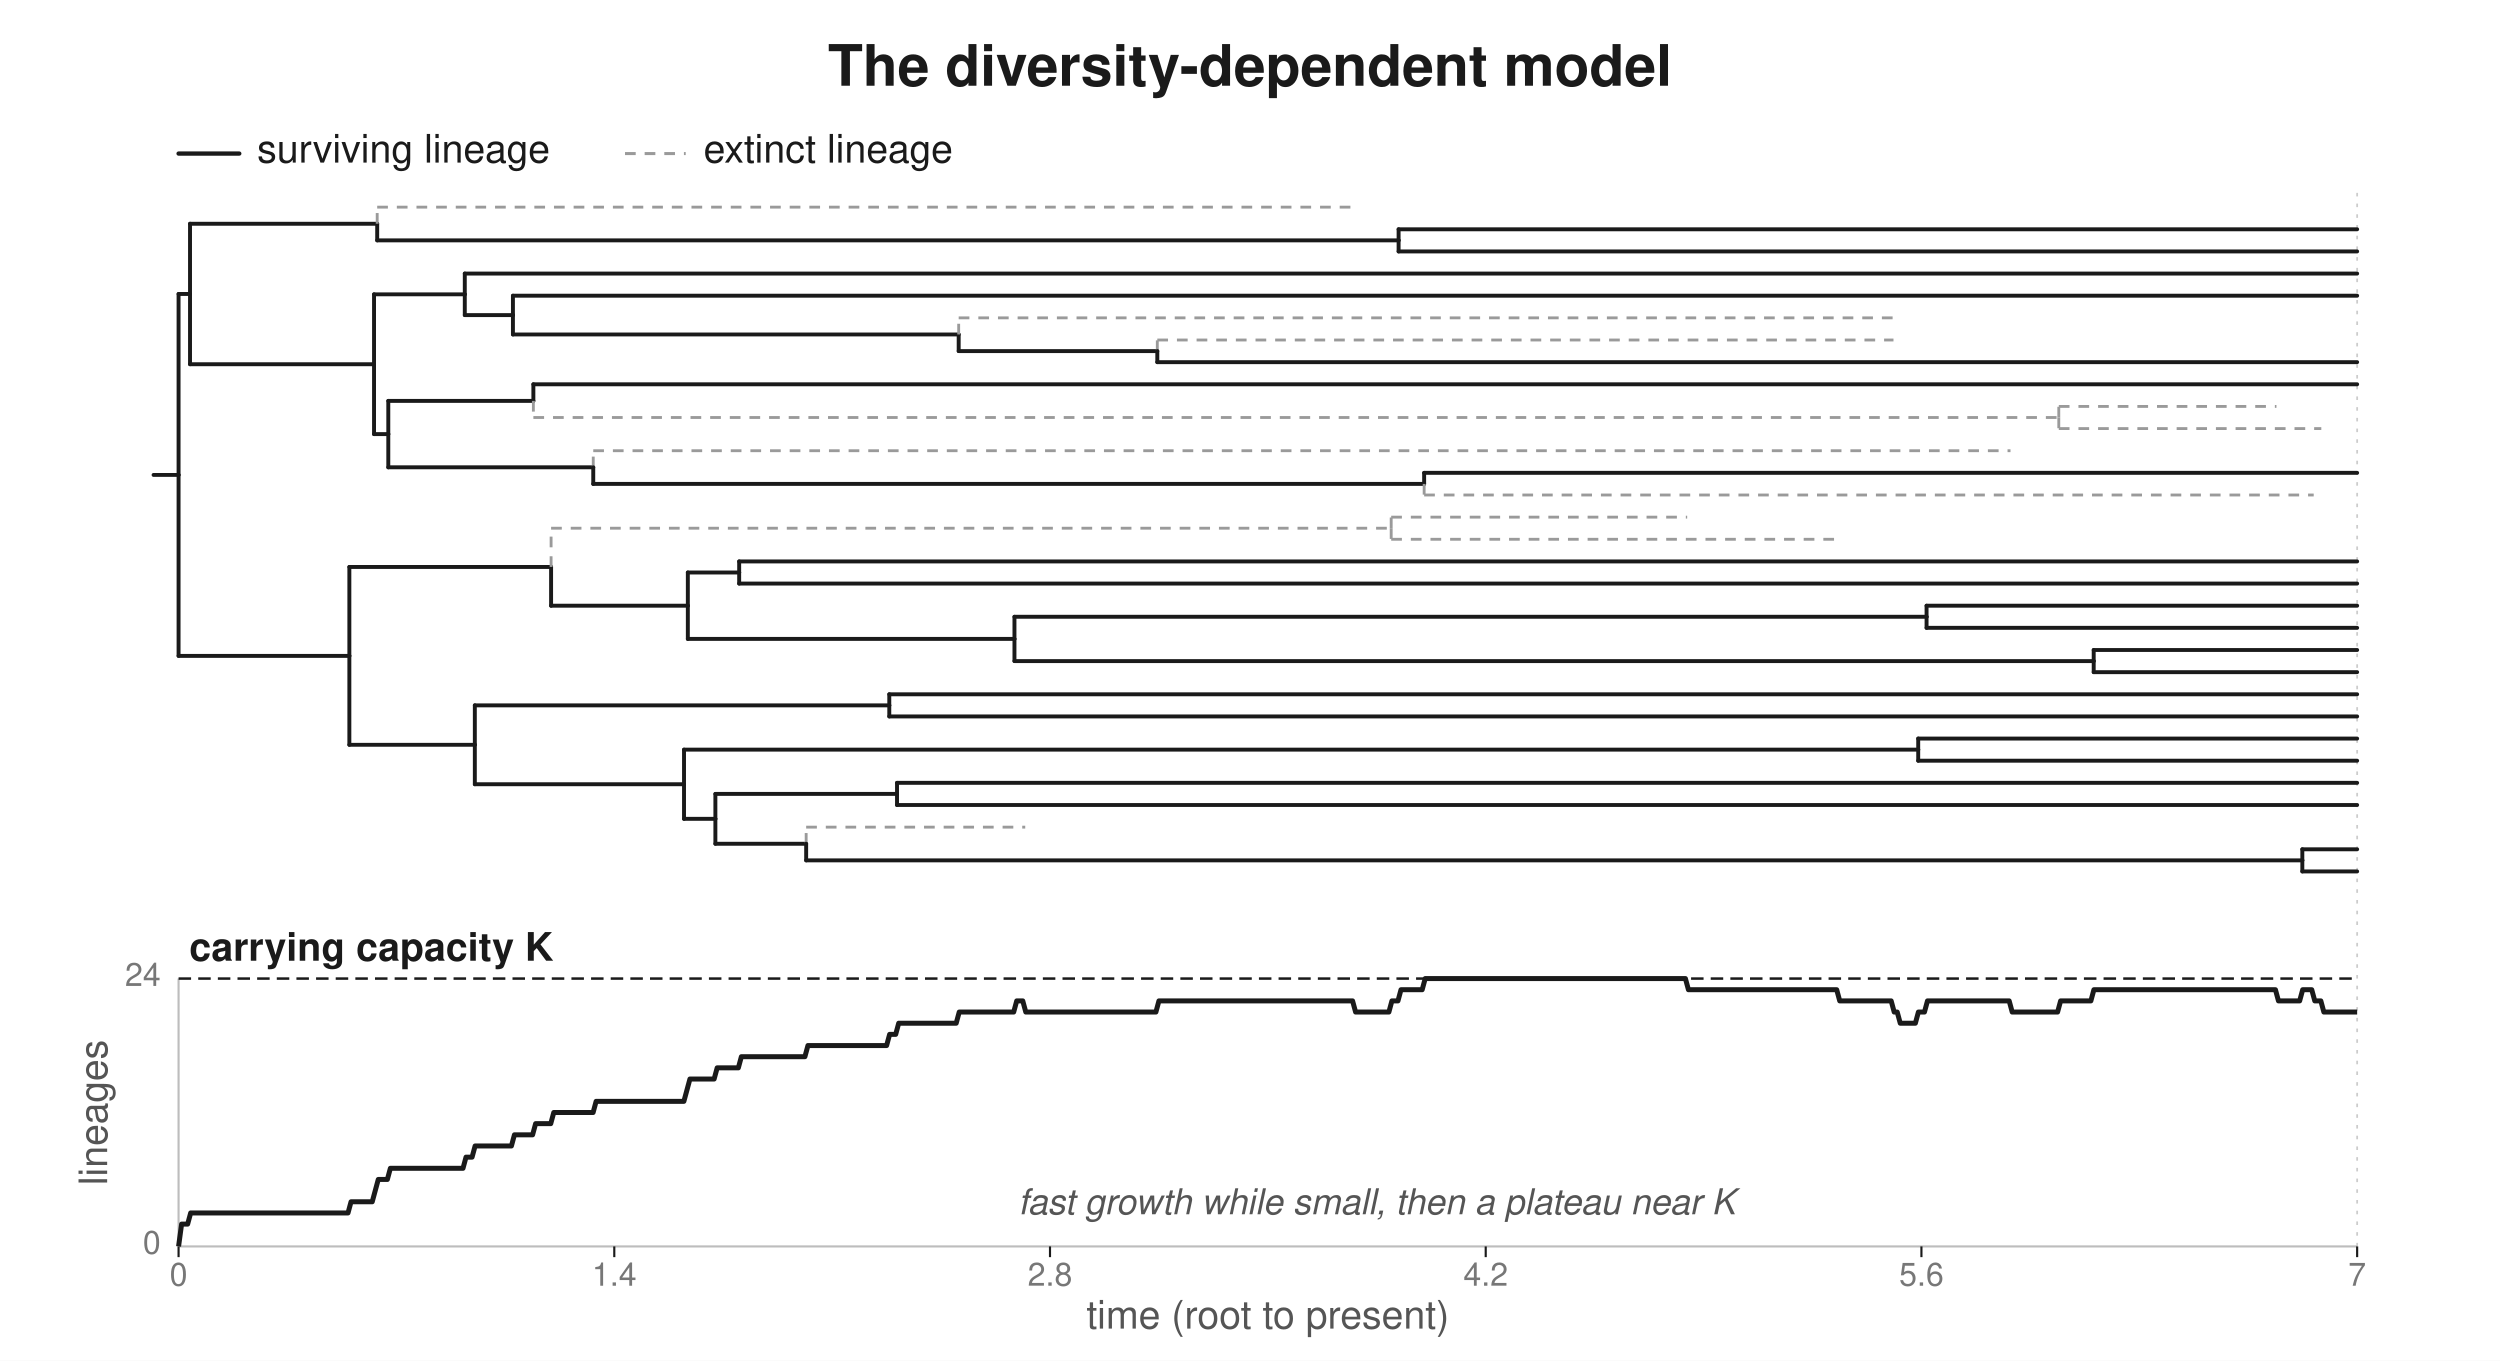
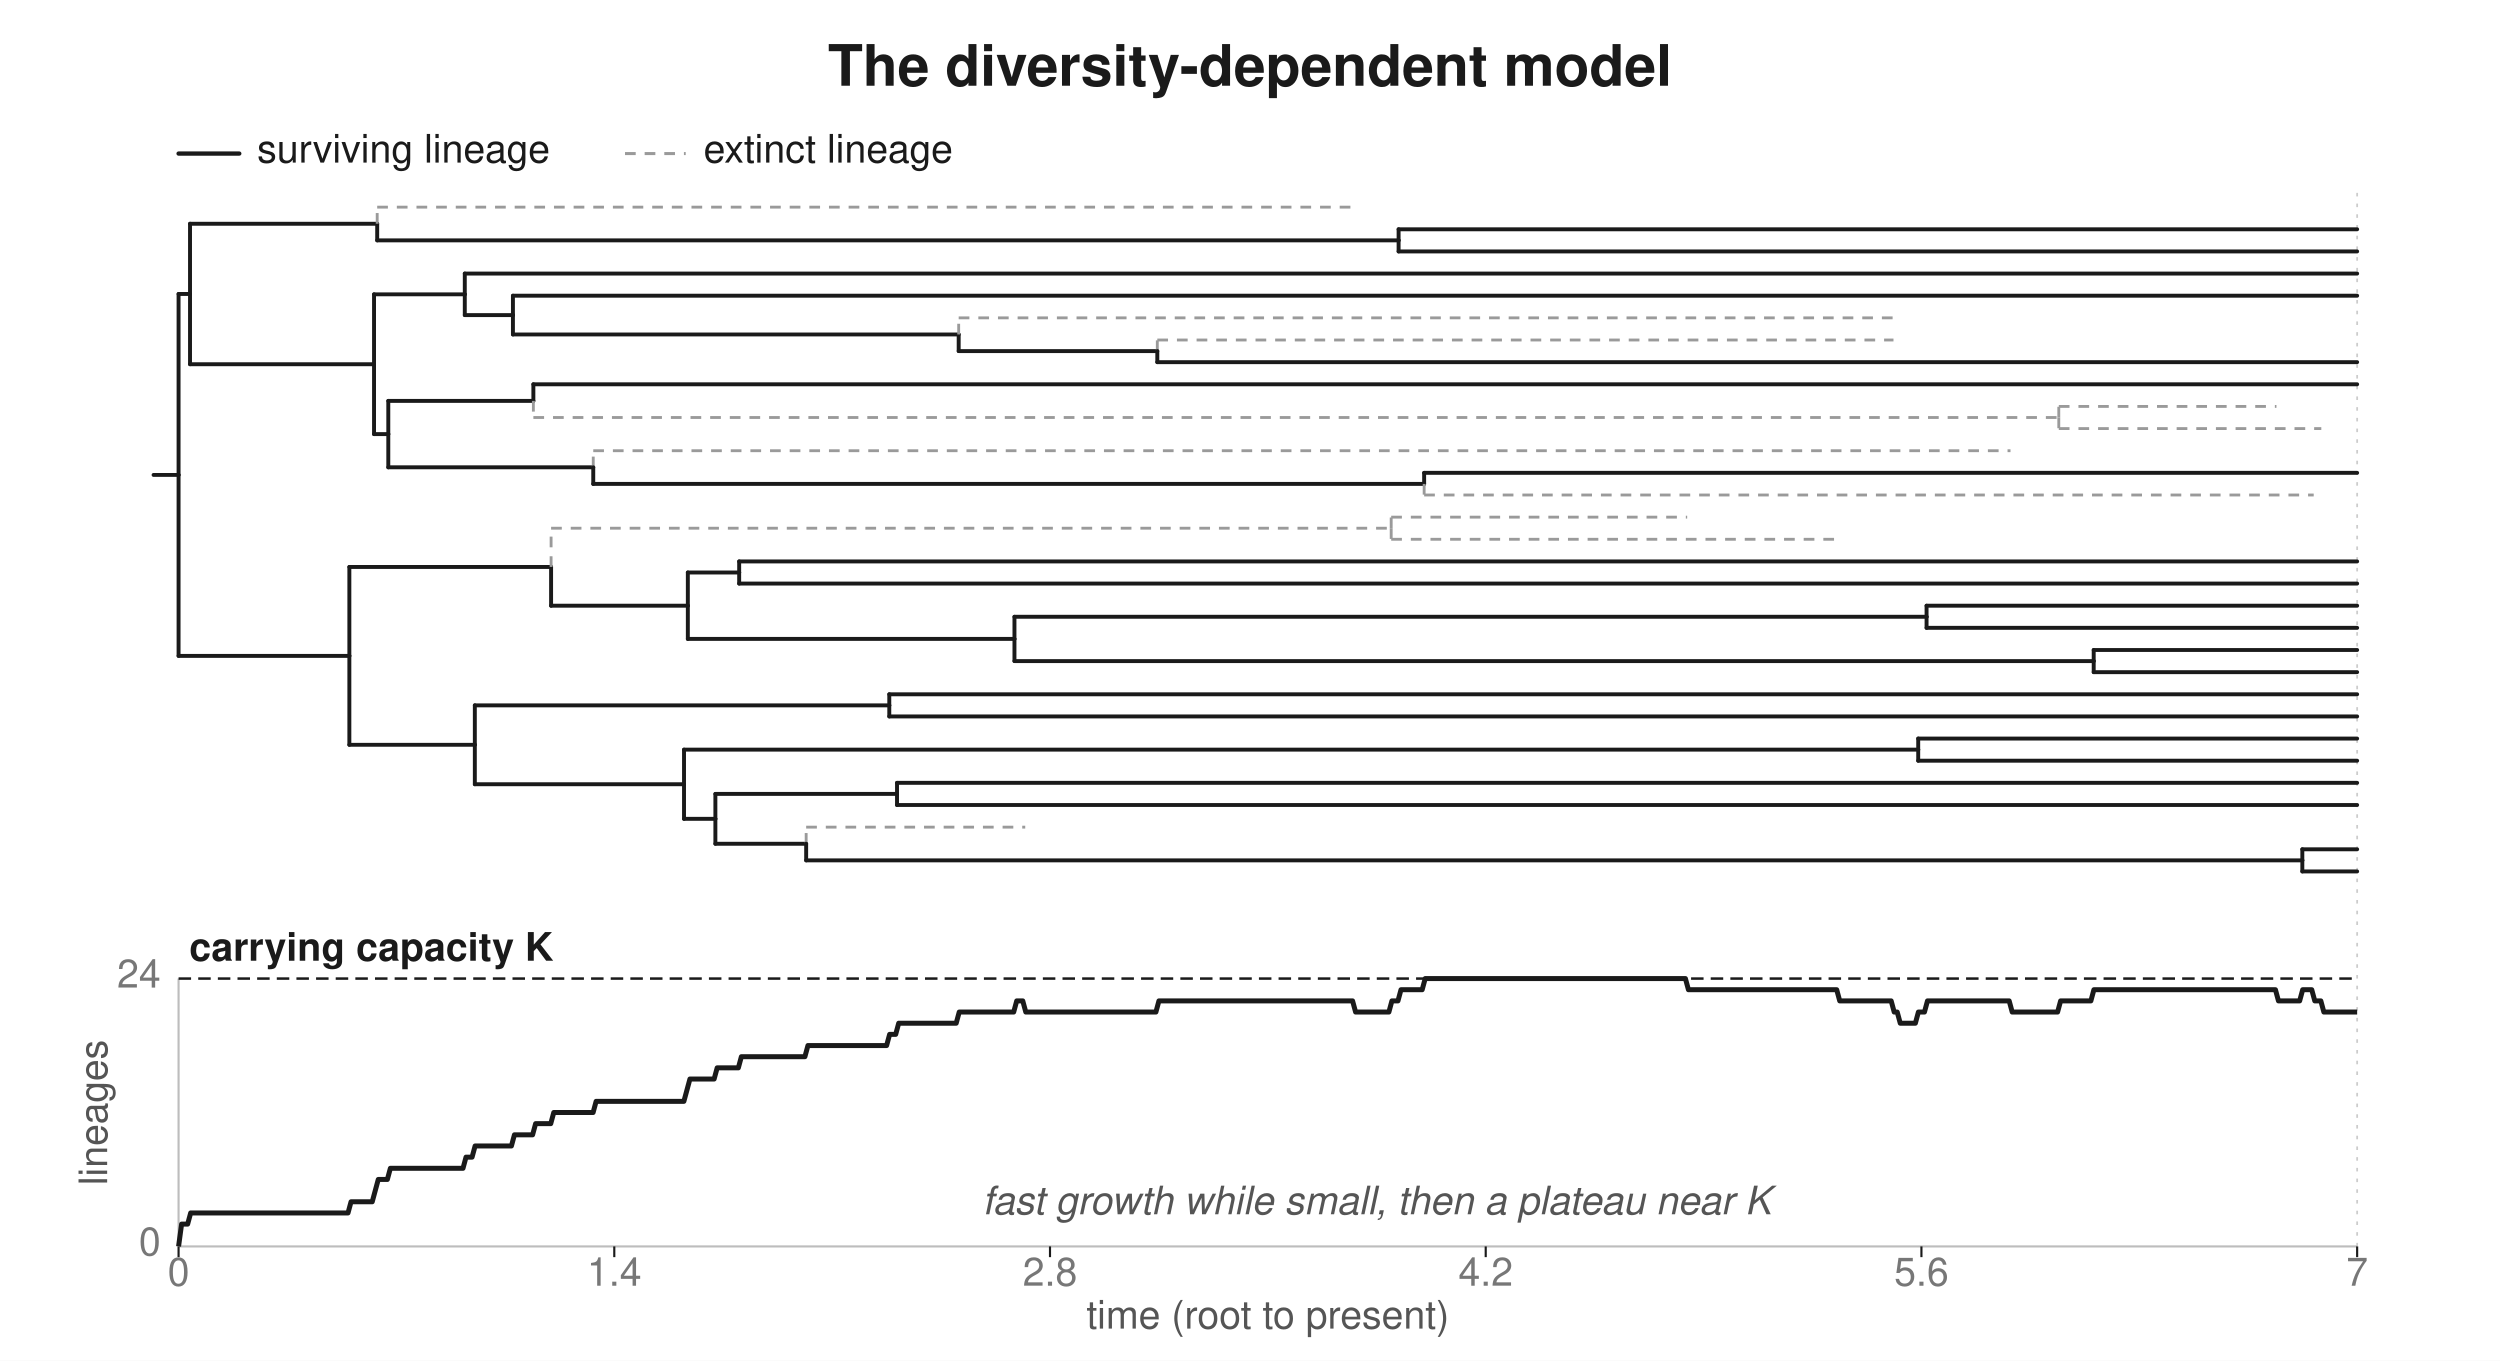
<svg xmlns="http://www.w3.org/2000/svg" width="1400" height="762" viewBox="0 0 1400 762">
  <defs>
</defs>
  <rect x="0" y="0" width="1400" height="762" fill="white" />
  <text x="700.0" y="48" font-size="32" font-family="Helvetica" text-anchor="middle" font-weight="bold" fill="#1a1a1a">The diversity-dependent model</text>
  <path d="M100,86 L134,86" stroke="#1a1a1a" stroke-width="2.4" stroke-linecap="round" />
  <text x="144" y="86" font-size="22" font-family="Helvetica" text-anchor="start" dominant-baseline="central" fill="#1a1a1a">surviving lineage</text>
  <path d="M350,86 L384,86" stroke="#9a9a9a" stroke-width="1.7" stroke-dasharray="6,5" />
  <text x="394" y="86" font-size="22" font-family="Helvetica" text-anchor="start" dominant-baseline="central" fill="#1a1a1a">extinct lineage</text>
  <path d="M1320.0,108 L1320.0,698" stroke="#cccccc" stroke-width="1.0" stroke-dasharray="2,4" />
  <path d="M86.0,265.962 L100.0,265.962" stroke="#1a1a1a" stroke-width="2.2" stroke-linecap="round" />
  <path d="M100.0,265.962 L100.0,164.631" stroke="#1a1a1a" stroke-width="2.2" stroke-linecap="round" />
  <path d="M100.0,265.962 L100.0,367.294" stroke="#1a1a1a" stroke-width="2.2" stroke-linecap="round" />
  <path d="M100.0,164.631 L106.413,164.631" stroke="#1a1a1a" stroke-width="2.2" stroke-linecap="round" />
  <path d="M106.413,164.631 L106.413,125.3" stroke="#1a1a1a" stroke-width="2.2" stroke-linecap="round" />
  <path d="M106.413,164.631 L106.413,203.963" stroke="#1a1a1a" stroke-width="2.2" stroke-linecap="round" />
  <path d="M106.413,125.3 L211.228,125.3" stroke="#1a1a1a" stroke-width="2.2" stroke-linecap="round" />
  <path d="M211.228,125.3 L211.228,134.6" stroke="#1a1a1a" stroke-width="2.2" stroke-linecap="round" />
  <path d="M211.228,125.3 L211.228,116.0" stroke="#9a9a9a" stroke-width="1.6" stroke-dasharray="6,5" stroke-linecap="butt" />
  <path d="M211.228,134.6 L783.216,134.6" stroke="#1a1a1a" stroke-width="2.2" stroke-linecap="round" />
  <path d="M783.216,134.6 L783.216,128.4" stroke="#1a1a1a" stroke-width="2.2" stroke-linecap="round" />
  <path d="M783.216,134.6 L783.216,140.8" stroke="#1a1a1a" stroke-width="2.2" stroke-linecap="round" />
  <path d="M783.216,128.4 L1320.0,128.4" stroke="#1a1a1a" stroke-width="2.2" stroke-linecap="round" />
  <path d="M783.216,140.8 L1320.0,140.8" stroke="#1a1a1a" stroke-width="2.2" stroke-linecap="round" />
  <path d="M211.228,116.0 L757.446,116.0" stroke="#9a9a9a" stroke-width="1.6" stroke-dasharray="6,5" stroke-linecap="butt" />
  <path d="M106.413,203.963 L209.46,203.963" stroke="#1a1a1a" stroke-width="2.2" stroke-linecap="round" />
  <path d="M209.46,203.963 L209.46,243.1" stroke="#1a1a1a" stroke-width="2.2" stroke-linecap="round" />
  <path d="M209.46,203.963 L209.46,164.825" stroke="#1a1a1a" stroke-width="2.2" stroke-linecap="round" />
  <path d="M209.46,243.1 L217.447,243.1" stroke="#1a1a1a" stroke-width="2.2" stroke-linecap="round" />
  <path d="M217.447,243.1 L217.447,224.5" stroke="#1a1a1a" stroke-width="2.2" stroke-linecap="round" />
  <path d="M217.447,243.1 L217.447,261.7" stroke="#1a1a1a" stroke-width="2.2" stroke-linecap="round" />
  <path d="M217.447,224.5 L298.688,224.5" stroke="#1a1a1a" stroke-width="2.2" stroke-linecap="round" />
  <path d="M298.688,224.5 L298.688,215.2" stroke="#1a1a1a" stroke-width="2.2" stroke-linecap="round" />
  <path d="M298.688,224.5 L298.688,233.8" stroke="#9a9a9a" stroke-width="1.6" stroke-dasharray="6,5" stroke-linecap="butt" />
  <path d="M298.688,215.2 L1320.0,215.2" stroke="#1a1a1a" stroke-width="2.2" stroke-linecap="round" />
  <path d="M298.688,233.8 L1152.922,233.8" stroke="#9a9a9a" stroke-width="1.6" stroke-dasharray="6,5" stroke-linecap="butt" />
  <path d="M1152.922,233.8 L1152.922,227.6" stroke="#9a9a9a" stroke-width="1.6" stroke-dasharray="6,5" stroke-linecap="butt" />
  <path d="M1152.922,233.8 L1152.922,240.0" stroke="#9a9a9a" stroke-width="1.6" stroke-dasharray="6,5" stroke-linecap="butt" />
  <path d="M1152.922,227.6 L1274.814,227.6" stroke="#9a9a9a" stroke-width="1.6" stroke-dasharray="6,5" stroke-linecap="butt" />
  <path d="M1152.922,240.0 L1299.933,240.0" stroke="#9a9a9a" stroke-width="1.6" stroke-dasharray="6,5" stroke-linecap="butt" />
  <path d="M217.447,261.7 L332.221,261.7" stroke="#1a1a1a" stroke-width="2.2" stroke-linecap="round" />
  <path d="M332.221,261.7 L332.221,252.4" stroke="#9a9a9a" stroke-width="1.6" stroke-dasharray="6,5" stroke-linecap="butt" />
  <path d="M332.221,261.7 L332.221,271.0" stroke="#1a1a1a" stroke-width="2.2" stroke-linecap="round" />
  <path d="M332.221,252.4 L1125.883,252.4" stroke="#9a9a9a" stroke-width="1.6" stroke-dasharray="6,5" stroke-linecap="butt" />
  <path d="M332.221,271.0 L797.52,271.0" stroke="#1a1a1a" stroke-width="2.2" stroke-linecap="round" />
  <path d="M797.52,271.0 L797.52,264.8" stroke="#1a1a1a" stroke-width="2.2" stroke-linecap="round" />
  <path d="M797.52,271.0 L797.52,277.2" stroke="#9a9a9a" stroke-width="1.6" stroke-dasharray="6,5" stroke-linecap="butt" />
  <path d="M797.52,264.8 L1320.0,264.8" stroke="#1a1a1a" stroke-width="2.2" stroke-linecap="round" />
  <path d="M797.52,277.2 L1295.677,277.2" stroke="#9a9a9a" stroke-width="1.6" stroke-dasharray="6,5" stroke-linecap="butt" />
  <path d="M209.46,164.825 L260.279,164.825" stroke="#1a1a1a" stroke-width="2.2" stroke-linecap="round" />
  <path d="M260.279,164.825 L260.279,153.2" stroke="#1a1a1a" stroke-width="2.2" stroke-linecap="round" />
  <path d="M260.279,164.825 L260.279,176.45" stroke="#1a1a1a" stroke-width="2.2" stroke-linecap="round" />
  <path d="M260.279,153.2 L1320.0,153.2" stroke="#1a1a1a" stroke-width="2.2" stroke-linecap="round" />
  <path d="M260.279,176.45 L287.24,176.45" stroke="#1a1a1a" stroke-width="2.2" stroke-linecap="round" />
  <path d="M287.24,176.45 L287.24,165.6" stroke="#1a1a1a" stroke-width="2.2" stroke-linecap="round" />
  <path d="M287.24,176.45 L287.24,187.3" stroke="#1a1a1a" stroke-width="2.2" stroke-linecap="round" />
  <path d="M287.24,165.6 L1320.0,165.6" stroke="#1a1a1a" stroke-width="2.2" stroke-linecap="round" />
  <path d="M287.24,187.3 L536.862,187.3" stroke="#1a1a1a" stroke-width="2.2" stroke-linecap="round" />
  <path d="M536.862,187.3 L536.862,196.6" stroke="#1a1a1a" stroke-width="2.2" stroke-linecap="round" />
  <path d="M536.862,187.3 L536.862,178.0" stroke="#9a9a9a" stroke-width="1.6" stroke-dasharray="6,5" stroke-linecap="butt" />
  <path d="M536.862,196.6 L648.089,196.6" stroke="#1a1a1a" stroke-width="2.2" stroke-linecap="round" />
  <path d="M648.089,196.6 L648.089,190.4" stroke="#9a9a9a" stroke-width="1.6" stroke-dasharray="6,5" stroke-linecap="butt" />
  <path d="M648.089,196.6 L648.089,202.8" stroke="#1a1a1a" stroke-width="2.2" stroke-linecap="round" />
  <path d="M648.089,190.4 L1060.352,190.4" stroke="#9a9a9a" stroke-width="1.6" stroke-dasharray="6,5" stroke-linecap="butt" />
  <path d="M648.089,202.8 L1320.0,202.8" stroke="#1a1a1a" stroke-width="2.2" stroke-linecap="round" />
  <path d="M536.862,178.0 L1063.894,178.0" stroke="#9a9a9a" stroke-width="1.6" stroke-dasharray="6,5" stroke-linecap="butt" />
  <path d="M100.0,367.294 L195.64,367.294" stroke="#1a1a1a" stroke-width="2.2" stroke-linecap="round" />
  <path d="M195.64,367.294 L195.64,417.088" stroke="#1a1a1a" stroke-width="2.2" stroke-linecap="round" />
  <path d="M195.64,367.294 L195.64,317.5" stroke="#1a1a1a" stroke-width="2.2" stroke-linecap="round" />
  <path d="M195.64,417.088 L265.906,417.088" stroke="#1a1a1a" stroke-width="2.2" stroke-linecap="round" />
  <path d="M265.906,417.088 L265.906,395.0" stroke="#1a1a1a" stroke-width="2.2" stroke-linecap="round" />
  <path d="M265.906,417.088 L265.906,439.175" stroke="#1a1a1a" stroke-width="2.2" stroke-linecap="round" />
  <path d="M265.906,395.0 L497.999,395.0" stroke="#1a1a1a" stroke-width="2.2" stroke-linecap="round" />
  <path d="M497.999,395.0 L497.999,388.8" stroke="#1a1a1a" stroke-width="2.2" stroke-linecap="round" />
  <path d="M497.999,395.0 L497.999,401.2" stroke="#1a1a1a" stroke-width="2.2" stroke-linecap="round" />
  <path d="M497.999,388.8 L1320.0,388.8" stroke="#1a1a1a" stroke-width="2.2" stroke-linecap="round" />
  <path d="M497.999,401.2 L1320.0,401.2" stroke="#1a1a1a" stroke-width="2.2" stroke-linecap="round" />
  <path d="M265.906,439.175 L383.049,439.175" stroke="#1a1a1a" stroke-width="2.2" stroke-linecap="round" />
  <path d="M383.049,439.175 L383.049,458.55" stroke="#1a1a1a" stroke-width="2.2" stroke-linecap="round" />
  <path d="M383.049,439.175 L383.049,419.8" stroke="#1a1a1a" stroke-width="2.2" stroke-linecap="round" />
  <path d="M383.049,458.55 L400.613,458.55" stroke="#1a1a1a" stroke-width="2.2" stroke-linecap="round" />
  <path d="M400.613,458.55 L400.613,472.5" stroke="#1a1a1a" stroke-width="2.2" stroke-linecap="round" />
  <path d="M400.613,458.55 L400.613,444.6" stroke="#1a1a1a" stroke-width="2.2" stroke-linecap="round" />
  <path d="M400.613,472.5 L451.45,472.5" stroke="#1a1a1a" stroke-width="2.2" stroke-linecap="round" />
  <path d="M451.45,472.5 L451.45,463.2" stroke="#9a9a9a" stroke-width="1.6" stroke-dasharray="6,5" stroke-linecap="butt" />
  <path d="M451.45,472.5 L451.45,481.8" stroke="#1a1a1a" stroke-width="2.2" stroke-linecap="round" />
  <path d="M451.45,463.2 L574.133,463.2" stroke="#9a9a9a" stroke-width="1.6" stroke-dasharray="6,5" stroke-linecap="butt" />
  <path d="M451.45,481.8 L1289.303,481.8" stroke="#1a1a1a" stroke-width="2.2" stroke-linecap="round" />
  <path d="M1289.303,481.8 L1289.303,475.6" stroke="#1a1a1a" stroke-width="2.2" stroke-linecap="round" />
  <path d="M1289.303,481.8 L1289.303,488.0" stroke="#1a1a1a" stroke-width="2.2" stroke-linecap="round" />
  <path d="M1289.303,475.6 L1320.0,475.6" stroke="#1a1a1a" stroke-width="2.2" stroke-linecap="round" />
  <path d="M1289.303,488.0 L1320.0,488.0" stroke="#1a1a1a" stroke-width="2.2" stroke-linecap="round" />
  <path d="M400.613,444.6 L502.334,444.6" stroke="#1a1a1a" stroke-width="2.2" stroke-linecap="round" />
  <path d="M502.334,444.6 L502.334,438.4" stroke="#1a1a1a" stroke-width="2.2" stroke-linecap="round" />
  <path d="M502.334,444.6 L502.334,450.8" stroke="#1a1a1a" stroke-width="2.2" stroke-linecap="round" />
  <path d="M502.334,438.4 L1320.0,438.4" stroke="#1a1a1a" stroke-width="2.2" stroke-linecap="round" />
  <path d="M502.334,450.8 L1320.0,450.8" stroke="#1a1a1a" stroke-width="2.2" stroke-linecap="round" />
  <path d="M383.049,419.8 L1074.198,419.8" stroke="#1a1a1a" stroke-width="2.2" stroke-linecap="round" />
  <path d="M1074.198,419.8 L1074.198,413.6" stroke="#1a1a1a" stroke-width="2.2" stroke-linecap="round" />
  <path d="M1074.198,419.8 L1074.198,426.0" stroke="#1a1a1a" stroke-width="2.2" stroke-linecap="round" />
  <path d="M1074.198,413.6 L1320.0,413.6" stroke="#1a1a1a" stroke-width="2.2" stroke-linecap="round" />
  <path d="M1074.198,426.0 L1320.0,426.0" stroke="#1a1a1a" stroke-width="2.2" stroke-linecap="round" />
  <path d="M195.64,317.5 L308.61,317.5" stroke="#1a1a1a" stroke-width="2.2" stroke-linecap="round" />
  <path d="M308.61,317.5 L308.61,339.2" stroke="#1a1a1a" stroke-width="2.2" stroke-linecap="round" />
  <path d="M308.61,317.5 L308.61,295.8" stroke="#9a9a9a" stroke-width="1.6" stroke-dasharray="6,5" stroke-linecap="butt" />
  <path d="M308.61,339.2 L385.189,339.2" stroke="#1a1a1a" stroke-width="2.2" stroke-linecap="round" />
  <path d="M385.189,339.2 L385.189,320.6" stroke="#1a1a1a" stroke-width="2.2" stroke-linecap="round" />
  <path d="M385.189,339.2 L385.189,357.8" stroke="#1a1a1a" stroke-width="2.2" stroke-linecap="round" />
  <path d="M385.189,320.6 L413.933,320.6" stroke="#1a1a1a" stroke-width="2.2" stroke-linecap="round" />
  <path d="M413.933,320.6 L413.933,314.4" stroke="#1a1a1a" stroke-width="2.2" stroke-linecap="round" />
  <path d="M413.933,320.6 L413.933,326.8" stroke="#1a1a1a" stroke-width="2.2" stroke-linecap="round" />
  <path d="M413.933,314.4 L1320.0,314.4" stroke="#1a1a1a" stroke-width="2.2" stroke-linecap="round" />
  <path d="M413.933,326.8 L1320.0,326.8" stroke="#1a1a1a" stroke-width="2.2" stroke-linecap="round" />
  <path d="M385.189,357.8 L568.097,357.8" stroke="#1a1a1a" stroke-width="2.2" stroke-linecap="round" />
  <path d="M568.097,357.8 L568.097,345.4" stroke="#1a1a1a" stroke-width="2.2" stroke-linecap="round" />
  <path d="M568.097,357.8 L568.097,370.2" stroke="#1a1a1a" stroke-width="2.2" stroke-linecap="round" />
  <path d="M568.097,345.4 L1078.877,345.4" stroke="#1a1a1a" stroke-width="2.2" stroke-linecap="round" />
  <path d="M1078.877,345.4 L1078.877,339.2" stroke="#1a1a1a" stroke-width="2.2" stroke-linecap="round" />
  <path d="M1078.877,345.4 L1078.877,351.6" stroke="#1a1a1a" stroke-width="2.2" stroke-linecap="round" />
  <path d="M1078.877,339.2 L1320.0,339.2" stroke="#1a1a1a" stroke-width="2.2" stroke-linecap="round" />
  <path d="M1078.877,351.6 L1320.0,351.6" stroke="#1a1a1a" stroke-width="2.2" stroke-linecap="round" />
  <path d="M568.097,370.2 L1172.471,370.2" stroke="#1a1a1a" stroke-width="2.2" stroke-linecap="round" />
  <path d="M1172.471,370.2 L1172.471,364.0" stroke="#1a1a1a" stroke-width="2.2" stroke-linecap="round" />
  <path d="M1172.471,370.2 L1172.471,376.4" stroke="#1a1a1a" stroke-width="2.2" stroke-linecap="round" />
  <path d="M1172.471,364.0 L1320.0,364.0" stroke="#1a1a1a" stroke-width="2.2" stroke-linecap="round" />
  <path d="M1172.471,376.4 L1320.0,376.4" stroke="#1a1a1a" stroke-width="2.2" stroke-linecap="round" />
  <path d="M308.61,295.8 L779.064,295.8" stroke="#9a9a9a" stroke-width="1.6" stroke-dasharray="6,5" stroke-linecap="butt" />
  <path d="M779.064,295.8 L779.064,289.6" stroke="#9a9a9a" stroke-width="1.6" stroke-dasharray="6,5" stroke-linecap="butt" />
  <path d="M779.064,295.8 L779.064,302.0" stroke="#9a9a9a" stroke-width="1.6" stroke-dasharray="6,5" stroke-linecap="butt" />
  <path d="M779.064,289.6 L944.82,289.6" stroke="#9a9a9a" stroke-width="1.6" stroke-dasharray="6,5" stroke-linecap="butt" />
  <path d="M779.064,302.0 L1029.247,302.0" stroke="#9a9a9a" stroke-width="1.6" stroke-dasharray="6,5" stroke-linecap="butt" />
  <path d="M100,698 L1320,698" stroke="#bdbdbd" stroke-width="1.2" />
  <path d="M100,548 L100,698" stroke="#bdbdbd" stroke-width="1.2" />
  <path d="M100,548.0 L1320,548.0" stroke="#1a1a1a" stroke-width="1.4" stroke-dasharray="7,4" />
  <text x="106" y="538.0" font-size="22" font-family="Helvetica" text-anchor="start" font-weight="bold" fill="#1a1a1a">carrying capacity K</text>
  <path d="M100.0,698.0 L101.694,685.5 L103.389,685.5 L105.083,685.5 L106.778,679.25 L108.472,679.25 L110.167,679.25 L111.861,679.25 L113.556,679.25 L115.25,679.25 L116.944,679.25 L118.639,679.25 L120.333,679.25 L122.028,679.25 L123.722,679.25 L125.417,679.25 L127.111,679.25 L128.806,679.25 L130.5,679.25 L132.194,679.25 L133.889,679.25 L135.583,679.25 L137.278,679.25 L138.972,679.25 L140.667,679.25 L142.361,679.25 L144.056,679.25 L145.75,679.25 L147.444,679.25 L149.139,679.25 L150.833,679.25 L152.528,679.25 L154.222,679.25 L155.917,679.25 L157.611,679.25 L159.306,679.25 L161.0,679.25 L162.694,679.25 L164.389,679.25 L166.083,679.25 L167.778,679.25 L169.472,679.25 L171.167,679.25 L172.861,679.25 L174.556,679.25 L176.25,679.25 L177.944,679.25 L179.639,679.25 L181.333,679.25 L183.028,679.25 L184.722,679.25 L186.417,679.25 L188.111,679.25 L189.806,679.25 L191.5,679.25 L193.194,679.25 L194.889,679.25 L196.583,673.0 L198.278,673.0 L199.972,673.0 L201.667,673.0 L203.361,673.0 L205.056,673.0 L206.75,673.0 L208.444,673.0 L210.139,666.75 L211.833,660.5 L213.528,660.5 L215.222,660.5 L216.917,660.5 L218.611,654.25 L220.306,654.25 L222.0,654.25 L223.694,654.25 L225.389,654.25 L227.083,654.25 L228.778,654.25 L230.472,654.25 L232.167,654.25 L233.861,654.25 L235.556,654.25 L237.25,654.25 L238.944,654.25 L240.639,654.25 L242.333,654.25 L244.028,654.25 L245.722,654.25 L247.417,654.25 L249.111,654.25 L250.806,654.25 L252.5,654.25 L254.194,654.25 L255.889,654.25 L257.583,654.25 L259.278,654.25 L260.972,648.0 L262.667,648.0 L264.361,648.0 L266.056,641.75 L267.75,641.75 L269.444,641.75 L271.139,641.75 L272.833,641.75 L274.528,641.75 L276.222,641.75 L277.917,641.75 L279.611,641.75 L281.306,641.75 L283.0,641.75 L284.694,641.75 L286.389,641.75 L288.083,635.5 L289.778,635.5 L291.472,635.5 L293.167,635.5 L294.861,635.5 L296.556,635.5 L298.25,635.5 L299.944,629.25 L301.639,629.25 L303.333,629.25 L305.028,629.25 L306.722,629.25 L308.417,629.25 L310.111,623.0 L311.806,623.0 L313.5,623.0 L315.194,623.0 L316.889,623.0 L318.583,623.0 L320.278,623.0 L321.972,623.0 L323.667,623.0 L325.361,623.0 L327.056,623.0 L328.75,623.0 L330.444,623.0 L332.139,623.0 L333.833,616.75 L335.528,616.75 L337.222,616.75 L338.917,616.75 L340.611,616.75 L342.306,616.75 L344.0,616.75 L345.694,616.75 L347.389,616.75 L349.083,616.75 L350.778,616.75 L352.472,616.75 L354.167,616.75 L355.861,616.75 L357.556,616.75 L359.25,616.75 L360.944,616.75 L362.639,616.75 L364.333,616.75 L366.028,616.75 L367.722,616.75 L369.417,616.75 L371.111,616.75 L372.806,616.75 L374.5,616.75 L376.194,616.75 L377.889,616.75 L379.583,616.75 L381.278,616.75 L382.972,616.75 L384.667,610.5 L386.361,604.25 L388.056,604.25 L389.75,604.25 L391.444,604.25 L393.139,604.25 L394.833,604.25 L396.528,604.25 L398.222,604.25 L399.917,604.25 L401.611,598.0 L403.306,598.0 L405.0,598.0 L406.694,598.0 L408.389,598.0 L410.083,598.0 L411.778,598.0 L413.472,598.0 L415.167,591.75 L416.861,591.75 L418.556,591.75 L420.25,591.75 L421.944,591.75 L423.639,591.75 L425.333,591.75 L427.028,591.75 L428.722,591.75 L430.417,591.75 L432.111,591.75 L433.806,591.75 L435.5,591.75 L437.194,591.75 L438.889,591.75 L440.583,591.75 L442.278,591.75 L443.972,591.75 L445.667,591.75 L447.361,591.75 L449.056,591.75 L450.75,591.75 L452.444,585.5 L454.139,585.5 L455.833,585.5 L457.528,585.5 L459.222,585.5 L460.917,585.5 L462.611,585.5 L464.306,585.5 L466.0,585.5 L467.694,585.5 L469.389,585.5 L471.083,585.5 L472.778,585.5 L474.472,585.5 L476.167,585.5 L477.861,585.5 L479.556,585.5 L481.25,585.5 L482.944,585.5 L484.639,585.5 L486.333,585.5 L488.028,585.5 L489.722,585.5 L491.417,585.5 L493.111,585.5 L494.806,585.5 L496.5,585.5 L498.194,579.25 L499.889,579.25 L501.583,579.25 L503.278,573.0 L504.972,573.0 L506.667,573.0 L508.361,573.0 L510.056,573.0 L511.75,573.0 L513.444,573.0 L515.139,573.0 L516.833,573.0 L518.528,573.0 L520.222,573.0 L521.917,573.0 L523.611,573.0 L525.306,573.0 L527.0,573.0 L528.694,573.0 L530.389,573.0 L532.083,573.0 L533.778,573.0 L535.472,573.0 L537.167,566.75 L538.861,566.75 L540.556,566.75 L542.25,566.75 L543.944,566.75 L545.639,566.75 L547.333,566.75 L549.028,566.75 L550.722,566.75 L552.417,566.75 L554.111,566.75 L555.806,566.75 L557.5,566.75 L559.194,566.75 L560.889,566.75 L562.583,566.75 L564.278,566.75 L565.972,566.75 L567.667,566.75 L569.361,560.5 L571.056,560.5 L572.75,560.5 L574.444,566.75 L576.139,566.75 L577.833,566.75 L579.528,566.75 L581.222,566.75 L582.917,566.75 L584.611,566.75 L586.306,566.75 L588.0,566.75 L589.694,566.75 L591.389,566.75 L593.083,566.75 L594.778,566.75 L596.472,566.75 L598.167,566.75 L599.861,566.75 L601.556,566.75 L603.25,566.75 L604.944,566.75 L606.639,566.75 L608.333,566.75 L610.028,566.75 L611.722,566.75 L613.417,566.75 L615.111,566.75 L616.806,566.75 L618.5,566.75 L620.194,566.75 L621.889,566.75 L623.583,566.75 L625.278,566.75 L626.972,566.75 L628.667,566.75 L630.361,566.75 L632.056,566.75 L633.75,566.75 L635.444,566.75 L637.139,566.75 L638.833,566.75 L640.528,566.75 L642.222,566.75 L643.917,566.75 L645.611,566.75 L647.306,566.75 L649.0,560.5 L650.694,560.5 L652.389,560.5 L654.083,560.5 L655.778,560.5 L657.472,560.5 L659.167,560.5 L660.861,560.5 L662.556,560.5 L664.25,560.5 L665.944,560.5 L667.639,560.5 L669.333,560.5 L671.028,560.5 L672.722,560.5 L674.417,560.5 L676.111,560.5 L677.806,560.5 L679.5,560.5 L681.194,560.5 L682.889,560.5 L684.583,560.5 L686.278,560.5 L687.972,560.5 L689.667,560.5 L691.361,560.5 L693.056,560.5 L694.75,560.5 L696.444,560.5 L698.139,560.5 L699.833,560.5 L701.528,560.5 L703.222,560.5 L704.917,560.5 L706.611,560.5 L708.306,560.5 L710.0,560.5 L711.694,560.5 L713.389,560.5 L715.083,560.5 L716.778,560.5 L718.472,560.5 L720.167,560.5 L721.861,560.5 L723.556,560.5 L725.25,560.5 L726.944,560.5 L728.639,560.5 L730.333,560.5 L732.028,560.5 L733.722,560.5 L735.417,560.5 L737.111,560.5 L738.806,560.5 L740.5,560.5 L742.194,560.5 L743.889,560.5 L745.583,560.5 L747.278,560.5 L748.972,560.5 L750.667,560.5 L752.361,560.5 L754.056,560.5 L755.75,560.5 L757.444,560.5 L759.139,566.75 L760.833,566.75 L762.528,566.75 L764.222,566.75 L765.917,566.75 L767.611,566.75 L769.306,566.75 L771.0,566.75 L772.694,566.75 L774.389,566.75 L776.083,566.75 L777.778,566.75 L779.472,560.5 L781.167,560.5 L782.861,560.5 L784.556,554.25 L786.25,554.25 L787.944,554.25 L789.639,554.25 L791.333,554.25 L793.028,554.25 L794.722,554.25 L796.417,554.25 L798.111,548.0 L799.806,548.0 L801.5,548.0 L803.194,548.0 L804.889,548.0 L806.583,548.0 L808.278,548.0 L809.972,548.0 L811.667,548.0 L813.361,548.0 L815.056,548.0 L816.75,548.0 L818.444,548.0 L820.139,548.0 L821.833,548.0 L823.528,548.0 L825.222,548.0 L826.917,548.0 L828.611,548.0 L830.306,548.0 L832.0,548.0 L833.694,548.0 L835.389,548.0 L837.083,548.0 L838.778,548.0 L840.472,548.0 L842.167,548.0 L843.861,548.0 L845.556,548.0 L847.25,548.0 L848.944,548.0 L850.639,548.0 L852.333,548.0 L854.028,548.0 L855.722,548.0 L857.417,548.0 L859.111,548.0 L860.806,548.0 L862.5,548.0 L864.194,548.0 L865.889,548.0 L867.583,548.0 L869.278,548.0 L870.972,548.0 L872.667,548.0 L874.361,548.0 L876.056,548.0 L877.75,548.0 L879.444,548.0 L881.139,548.0 L882.833,548.0 L884.528,548.0 L886.222,548.0 L887.917,548.0 L889.611,548.0 L891.306,548.0 L893.0,548.0 L894.694,548.0 L896.389,548.0 L898.083,548.0 L899.778,548.0 L901.472,548.0 L903.167,548.0 L904.861,548.0 L906.556,548.0 L908.25,548.0 L909.944,548.0 L911.639,548.0 L913.333,548.0 L915.028,548.0 L916.722,548.0 L918.417,548.0 L920.111,548.0 L921.806,548.0 L923.5,548.0 L925.194,548.0 L926.889,548.0 L928.583,548.0 L930.278,548.0 L931.972,548.0 L933.667,548.0 L935.361,548.0 L937.056,548.0 L938.75,548.0 L940.444,548.0 L942.139,548.0 L943.833,548.0 L945.528,554.25 L947.222,554.25 L948.917,554.25 L950.611,554.25 L952.306,554.25 L954,554.25 L955.694,554.25 L957.389,554.25 L959.083,554.25 L960.778,554.25 L962.472,554.25 L964.167,554.25 L965.861,554.25 L967.556,554.25 L969.25,554.25 L970.944,554.25 L972.639,554.25 L974.333,554.25 L976.028,554.25 L977.722,554.25 L979.417,554.25 L981.111,554.25 L982.806,554.25 L984.5,554.25 L986.194,554.25 L987.889,554.25 L989.583,554.25 L991.278,554.25 L992.972,554.25 L994.667,554.25 L996.361,554.25 L998.056,554.25 L999.75,554.25 L1001.444,554.25 L1003.139,554.25 L1004.833,554.25 L1006.528,554.25 L1008.222,554.25 L1009.917,554.25 L1011.611,554.25 L1013.306,554.25 L1015.0,554.25 L1016.694,554.25 L1018.389,554.25 L1020.083,554.25 L1021.778,554.25 L1023.472,554.25 L1025.167,554.25 L1026.861,554.25 L1028.556,554.25 L1030.25,560.5 L1031.944,560.5 L1033.639,560.5 L1035.333,560.5 L1037.028,560.5 L1038.722,560.5 L1040.417,560.5 L1042.111,560.5 L1043.806,560.5 L1045.5,560.5 L1047.194,560.5 L1048.889,560.5 L1050.583,560.5 L1052.278,560.5 L1053.972,560.5 L1055.667,560.5 L1057.361,560.5 L1059.056,560.5 L1060.75,566.75 L1062.444,566.75 L1064.139,573.0 L1065.833,573.0 L1067.528,573.0 L1069.222,573.0 L1070.917,573.0 L1072.611,573.0 L1074.306,566.75 L1076.0,566.75 L1077.694,566.75 L1079.389,560.5 L1081.083,560.5 L1082.778,560.5 L1084.472,560.5 L1086.167,560.5 L1087.861,560.5 L1089.556,560.5 L1091.25,560.5 L1092.944,560.5 L1094.639,560.5 L1096.333,560.5 L1098.028,560.5 L1099.722,560.5 L1101.417,560.5 L1103.111,560.5 L1104.806,560.5 L1106.5,560.5 L1108.194,560.5 L1109.889,560.5 L1111.583,560.5 L1113.278,560.5 L1114.972,560.5 L1116.667,560.5 L1118.361,560.5 L1120.056,560.5 L1121.75,560.5 L1123.444,560.5 L1125.139,560.5 L1126.833,566.75 L1128.528,566.75 L1130.222,566.75 L1131.917,566.75 L1133.611,566.75 L1135.306,566.75 L1137.0,566.75 L1138.694,566.75 L1140.389,566.75 L1142.083,566.75 L1143.778,566.75 L1145.472,566.75 L1147.167,566.75 L1148.861,566.75 L1150.556,566.75 L1152.25,566.75 L1153.944,560.5 L1155.639,560.5 L1157.333,560.5 L1159.028,560.5 L1160.722,560.5 L1162.417,560.5 L1164.111,560.5 L1165.806,560.5 L1167.5,560.5 L1169.194,560.5 L1170.889,560.5 L1172.583,554.25 L1174.278,554.25 L1175.972,554.25 L1177.667,554.25 L1179.361,554.25 L1181.056,554.25 L1182.75,554.25 L1184.444,554.25 L1186.139,554.25 L1187.833,554.25 L1189.528,554.25 L1191.222,554.25 L1192.917,554.25 L1194.611,554.25 L1196.306,554.25 L1198.0,554.25 L1199.694,554.25 L1201.389,554.25 L1203.083,554.25 L1204.778,554.25 L1206.472,554.25 L1208.167,554.25 L1209.861,554.25 L1211.556,554.25 L1213.25,554.25 L1214.944,554.25 L1216.639,554.25 L1218.333,554.25 L1220.028,554.25 L1221.722,554.25 L1223.417,554.25 L1225.111,554.25 L1226.806,554.25 L1228.5,554.25 L1230.194,554.25 L1231.889,554.25 L1233.583,554.25 L1235.278,554.25 L1236.972,554.25 L1238.667,554.25 L1240.361,554.25 L1242.056,554.25 L1243.75,554.25 L1245.444,554.25 L1247.139,554.25 L1248.833,554.25 L1250.528,554.25 L1252.222,554.25 L1253.917,554.25 L1255.611,554.25 L1257.306,554.25 L1259.0,554.25 L1260.694,554.25 L1262.389,554.25 L1264.083,554.25 L1265.778,554.25 L1267.472,554.25 L1269.167,554.25 L1270.861,554.25 L1272.556,554.25 L1274.25,554.25 L1275.944,560.5 L1277.639,560.5 L1279.333,560.5 L1281.028,560.5 L1282.722,560.5 L1284.417,560.5 L1286.111,560.5 L1287.806,560.5 L1289.5,554.25 L1291.194,554.25 L1292.889,554.25 L1294.583,554.25 L1296.278,560.5 L1297.972,560.5 L1299.667,560.5 L1301.361,566.75 L1303.056,566.75 L1304.75,566.75 L1306.444,566.75 L1308.139,566.75 L1309.833,566.75 L1311.528,566.75 L1313.222,566.75 L1314.917,566.75 L1316.611,566.75 L1318.306,566.75 L1320.0,566.75" fill="none" stroke="#1a1a1a" stroke-width="2.8" stroke-linejoin="round" />
-   <text x="90" y="698.0" font-size="18" font-family="Helvetica" text-anchor="end" dominant-baseline="central" fill="#777">0</text>
-   <text x="90" y="548.0" font-size="18" font-family="Helvetica" text-anchor="end" dominant-baseline="central" fill="#777">24</text>
+   <text x="90" y="698.0" font-size="22" font-family="Helvetica" text-anchor="end" dominant-baseline="central" fill="#777">0</text>
+   <text x="90" y="548.0" font-size="22" font-family="Helvetica" text-anchor="end" dominant-baseline="central" fill="#777">24</text>
  <text x="60" y="623.0" font-size="22" font-family="Helvetica" text-anchor="middle" fill="#555" transform="rotate(-90 60 623.0)">lineages</text>
-   <text x="771.0" y="680" font-size="20" font-family="Helvetica" text-anchor="middle" fill="#555" font-style="italic">fast growth while small, then a plateau near K</text>
+   <text x="771.0" y="680" font-size="22" font-family="Helvetica" text-anchor="middle" fill="#555" font-style="italic">fast growth while small, then a plateau near K</text>
  <path d="M100.0,698 L100.0,704" stroke="#1a1a1a" stroke-width="1.2" />
-   <text x="100.0" y="720" font-size="18" font-family="Helvetica" text-anchor="middle" fill="#777">0</text>
+   <text x="100.0" y="720" font-size="22" font-family="Helvetica" text-anchor="middle" fill="#777">0</text>
  <path d="M344.0,698 L344.0,704" stroke="#1a1a1a" stroke-width="1.2" />
-   <text x="344.0" y="720" font-size="18" font-family="Helvetica" text-anchor="middle" fill="#777">1.4</text>
+   <text x="344.0" y="720" font-size="22" font-family="Helvetica" text-anchor="middle" fill="#777">1.4</text>
  <path d="M588.0,698 L588.0,704" stroke="#1a1a1a" stroke-width="1.2" />
-   <text x="588.0" y="720" font-size="18" font-family="Helvetica" text-anchor="middle" fill="#777">2.8</text>
+   <text x="588.0" y="720" font-size="22" font-family="Helvetica" text-anchor="middle" fill="#777">2.8</text>
  <path d="M832.0,698 L832.0,704" stroke="#1a1a1a" stroke-width="1.2" />
-   <text x="832.0" y="720" font-size="18" font-family="Helvetica" text-anchor="middle" fill="#777">4.2</text>
+   <text x="832.0" y="720" font-size="22" font-family="Helvetica" text-anchor="middle" fill="#777">4.2</text>
  <path d="M1076.0,698 L1076.0,704" stroke="#1a1a1a" stroke-width="1.2" />
-   <text x="1076.0" y="720" font-size="18" font-family="Helvetica" text-anchor="middle" fill="#777">5.6</text>
+   <text x="1076.0" y="720" font-size="22" font-family="Helvetica" text-anchor="middle" fill="#777">5.6</text>
  <path d="M1320.0,698 L1320.0,704" stroke="#1a1a1a" stroke-width="1.2" />
-   <text x="1320.0" y="720" font-size="18" font-family="Helvetica" text-anchor="middle" fill="#777">7</text>
+   <text x="1320.0" y="720" font-size="22" font-family="Helvetica" text-anchor="middle" fill="#777">7</text>
  <text x="710.0" y="744" font-size="22" font-family="Helvetica" text-anchor="middle" fill="#555">time (root to present)</text>
</svg>
